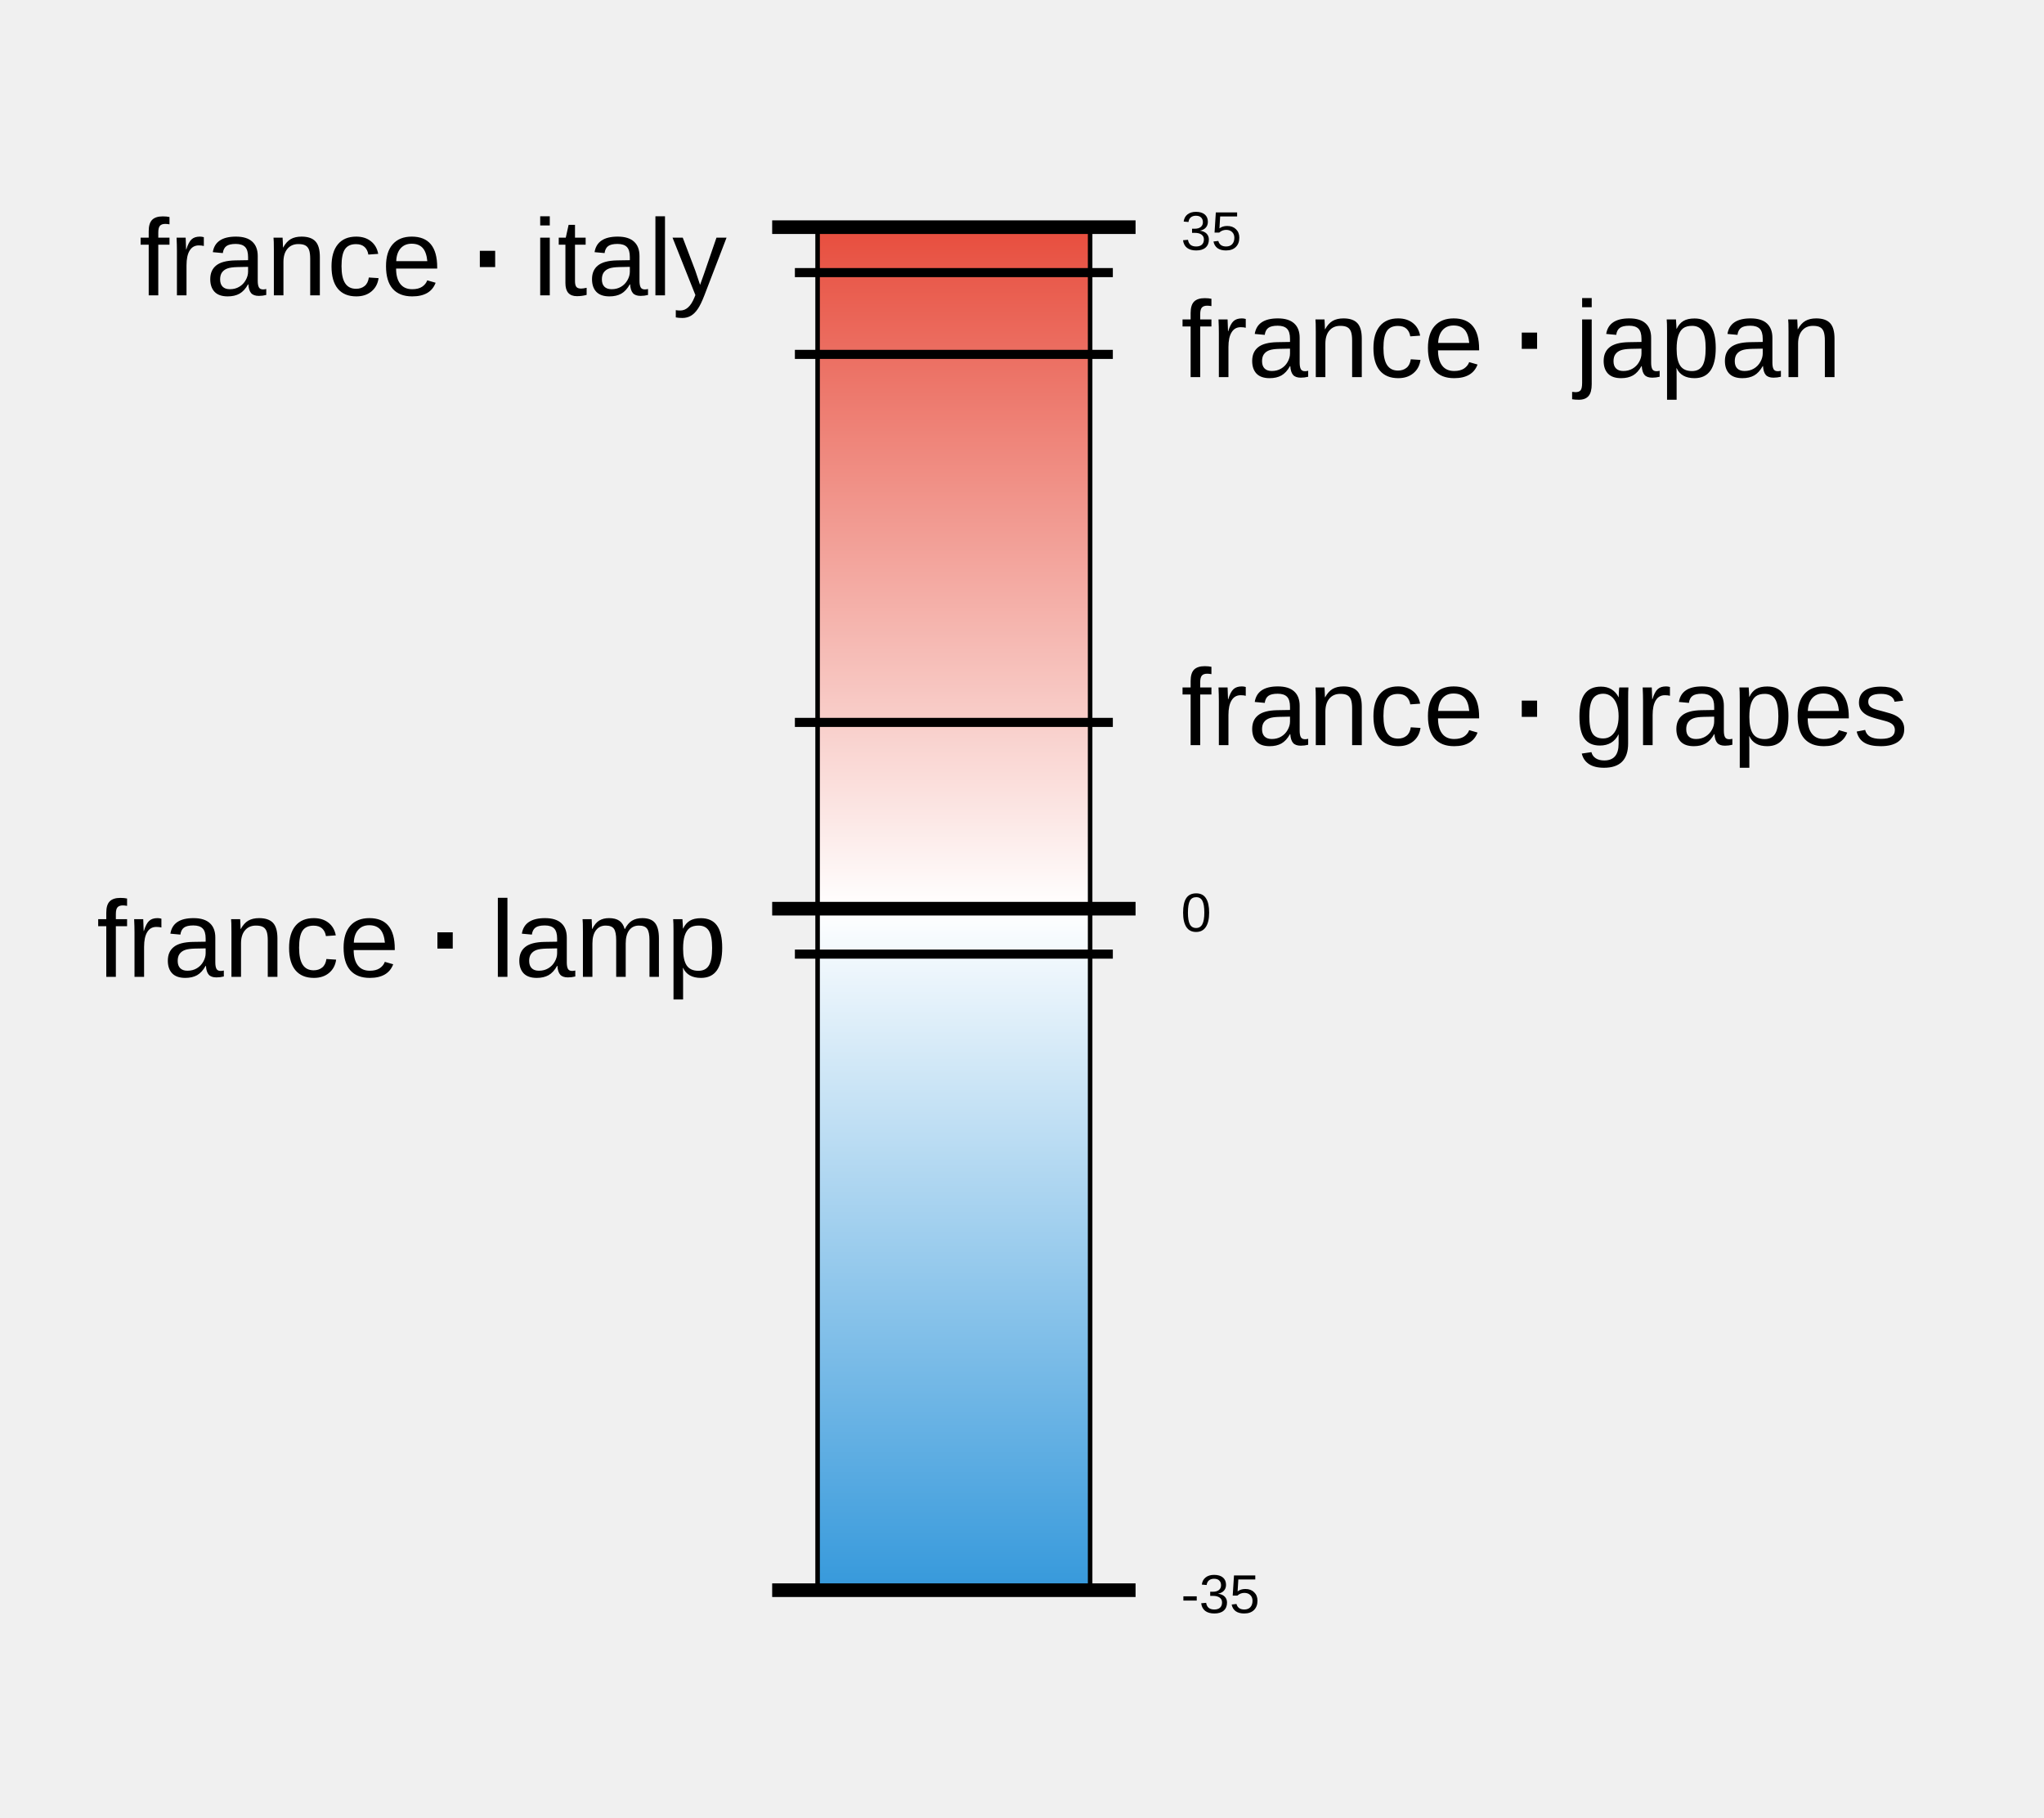
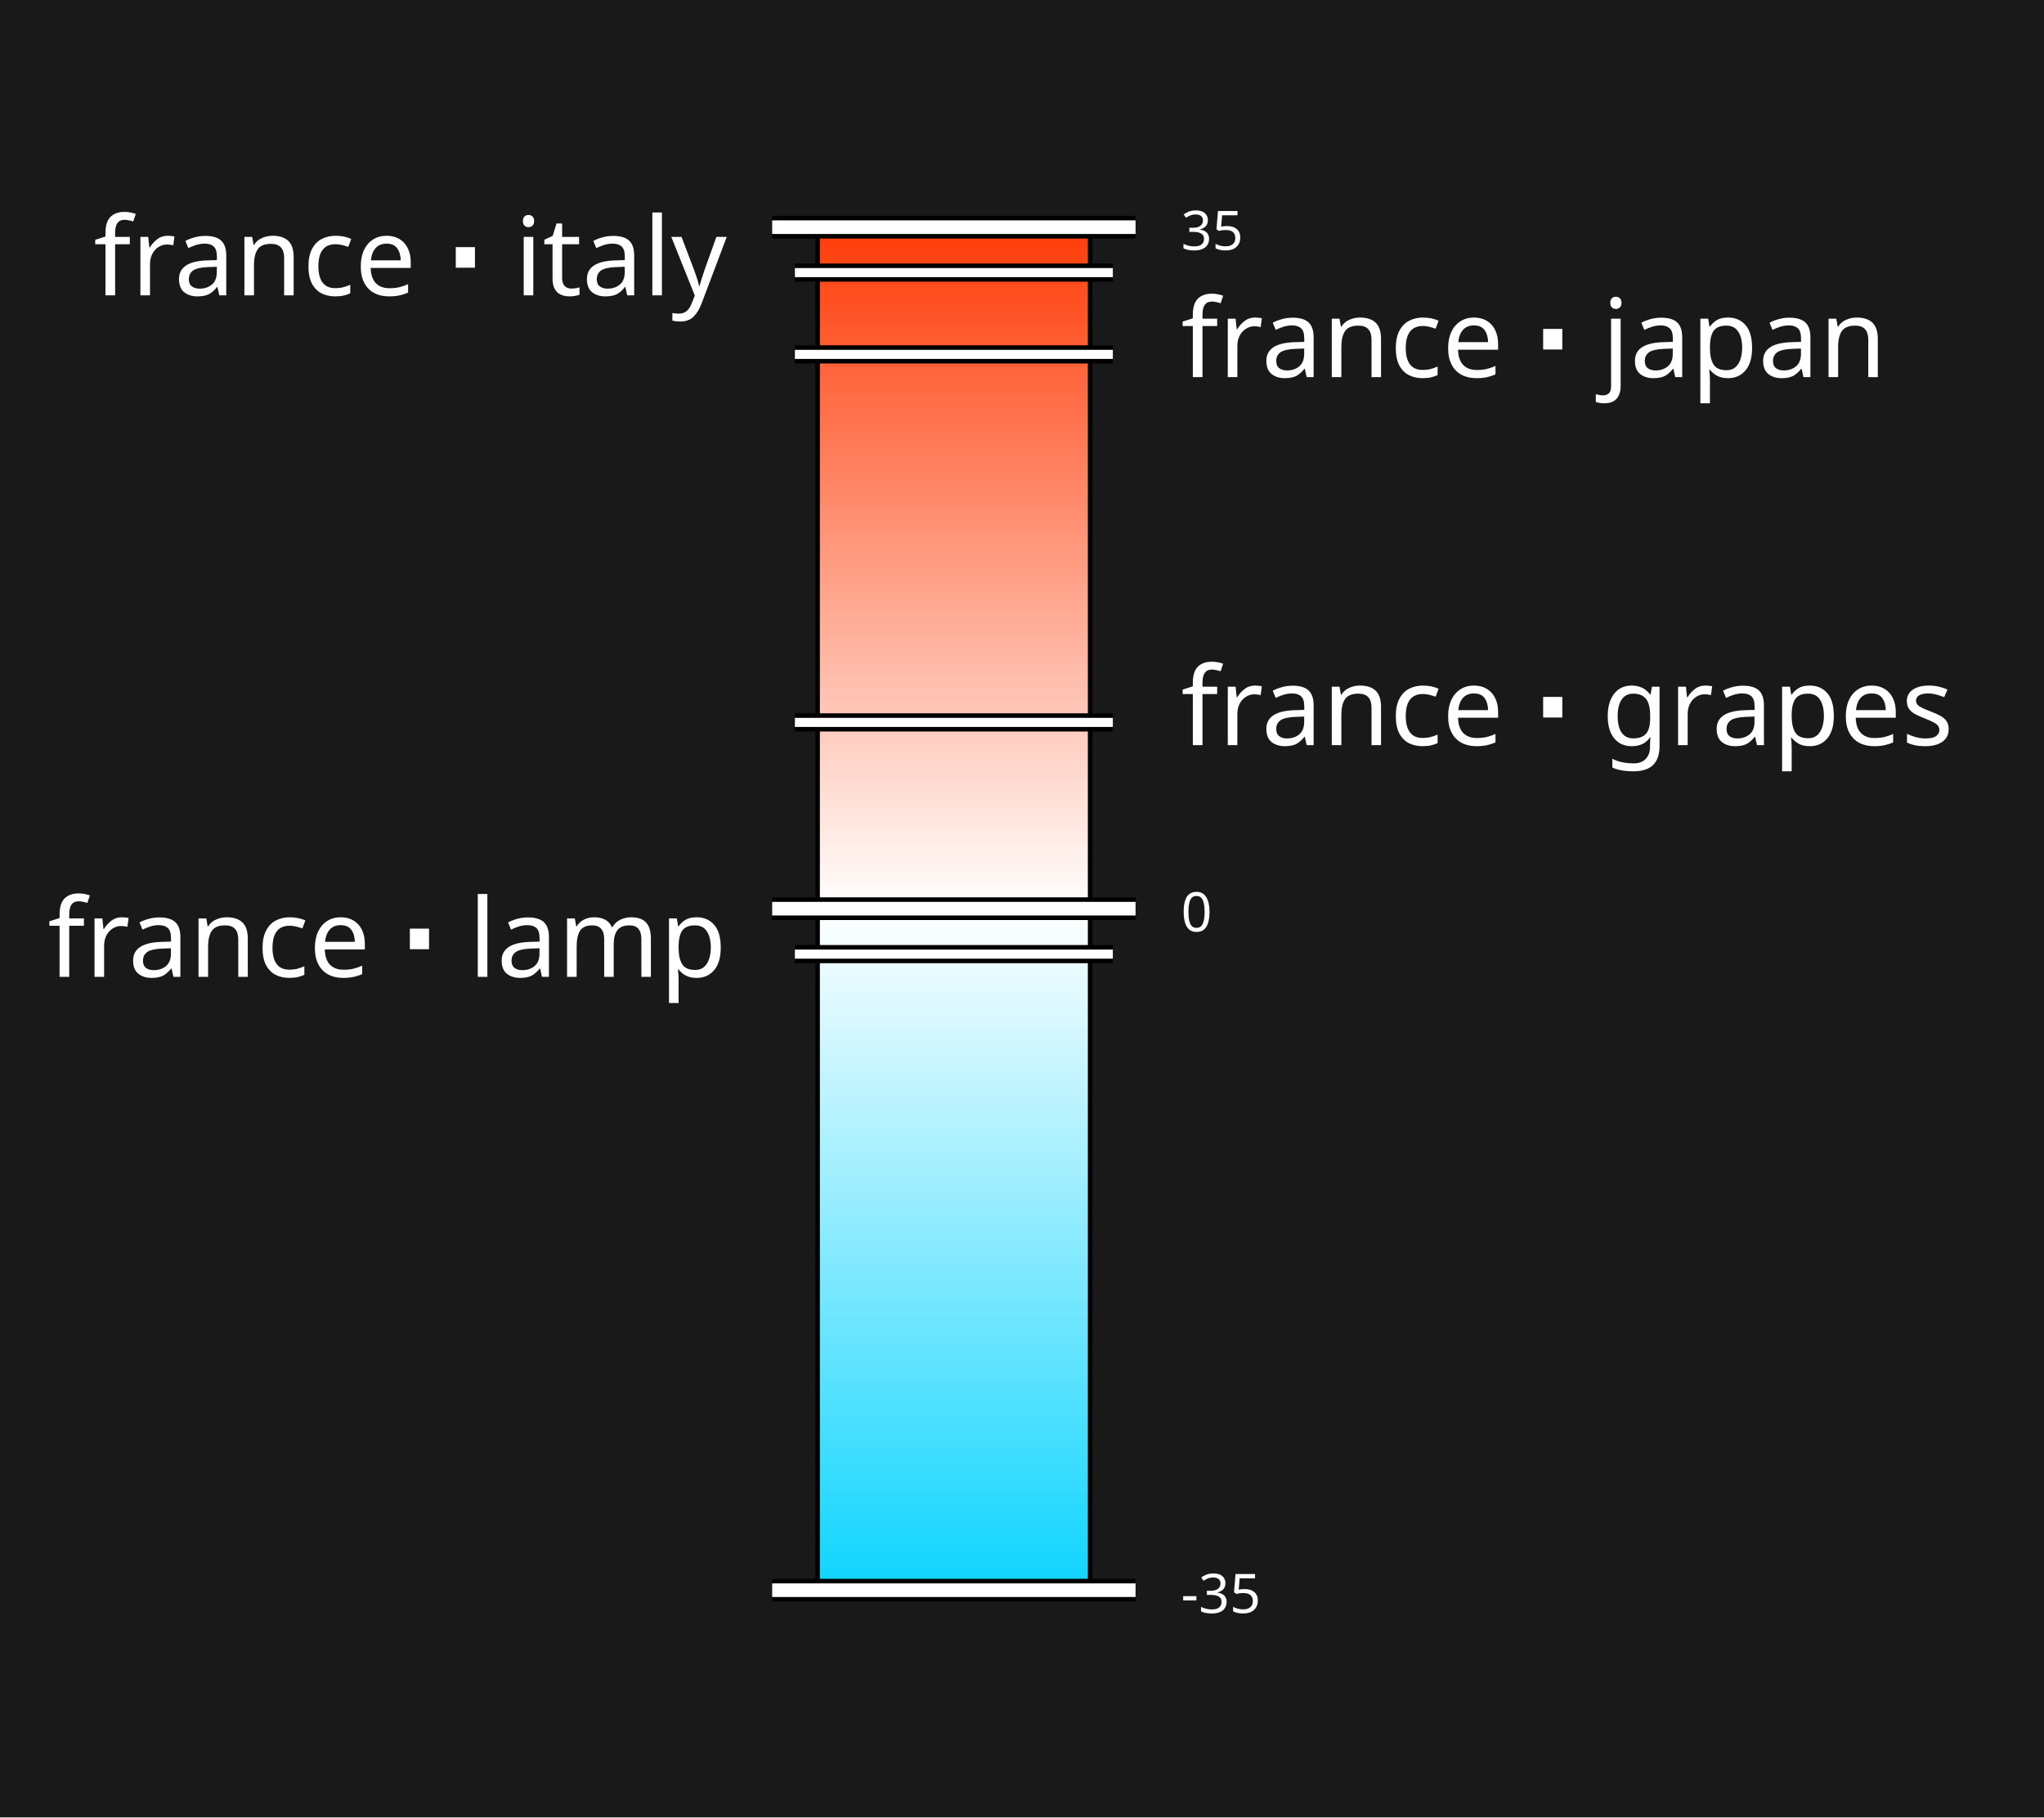
<svg xmlns="http://www.w3.org/2000/svg" width="450" height="400">
  <defs>
    <linearGradient id="verticalGradient" x1="0%" y1="0%" x2="0%" y2="100%">
-       <stop offset="0%" style="stop-color:#e74c3c;stop-opacity:1" />
+       <stop offset="0%" style="stop-color:#FF3A06;stop-opacity:1" />
      <stop offset="50%" style="stop-color:#ffffff;stop-opacity:1" />
-       <stop offset="100%" style="stop-color:#3498db;stop-opacity:1" />
+       <stop offset="100%" style="stop-color:#0CD4FF;stop-opacity:1" />
    </linearGradient>
  </defs>
+   <rect width="450" height="400" fill="#191919" />
  <rect x="180" y="50" width="60" height="300" fill="url(#verticalGradient)" stroke="black" stroke-width="1" />
-   <line x1="170" y1="50" x2="250" y2="50" stroke="black" stroke-width="3" />
-   <text x="260" y="55" text-anchor="start" font-family="Arial, sans-serif" font-size="12" fill="black">35</text>
-   <line x1="170" y1="200" x2="250" y2="200" stroke="black" stroke-width="3" />
-   <text x="260" y="205" text-anchor="start" font-family="Arial, sans-serif" font-size="12" fill="black">0</text>
-   <line x1="170" y1="350" x2="250" y2="350" stroke="black" stroke-width="3" />
-   <text x="260" y="355" text-anchor="start" font-family="Arial, sans-serif" font-size="12" fill="black">-35</text>
-   <line x1="175" y1="60" x2="245" y2="60" stroke="black" stroke-width="2" />
-   <text x="160" y="65" text-anchor="end" font-family="Arial, sans-serif" font-size="24" fill="black">france <tspan font-weight="bold">∙</tspan> italy</text>
-   <line x1="175" y1="78" x2="245" y2="78" stroke="black" stroke-width="2" />
-   <text x="260" y="83" text-anchor="start" font-family="Arial, sans-serif" font-size="24" fill="black">france <tspan font-weight="bold">∙</tspan> japan</text>
-   <line x1="175" y1="159" x2="245" y2="159" stroke="black" stroke-width="2" />
-   <text x="260" y="164" text-anchor="start" font-family="Arial, sans-serif" font-size="24" fill="black">france <tspan font-weight="bold">∙</tspan> grapes</text>
-   <line x1="175" y1="210" x2="245" y2="210" stroke="black" stroke-width="2" />
-   <text x="160" y="215" text-anchor="end" font-family="Arial, sans-serif" font-size="24" fill="black">france <tspan font-weight="bold">∙</tspan> lamp</text>
+   <line x1="170" y1="50" x2="250" y2="50" stroke="black" stroke-width="5" />
+   <line x1="170" y1="50" x2="250" y2="50" stroke="white" stroke-width="3" />
+   <text x="260" y="55" text-anchor="start" font-family="Source Sans Pro, sans-serif" font-size="12" fill="white">35</text>
+   <line x1="170" y1="200" x2="250" y2="200" stroke="black" stroke-width="5" />
+   <line x1="170" y1="200" x2="250" y2="200" stroke="white" stroke-width="3" />
+   <text x="260" y="205" text-anchor="start" font-family="Source Sans Pro, sans-serif" font-size="12" fill="white">0</text>
+   <line x1="170" y1="350" x2="250" y2="350" stroke="black" stroke-width="5" />
+   <line x1="170" y1="350" x2="250" y2="350" stroke="white" stroke-width="3" />
+   <text x="260" y="355" text-anchor="start" font-family="Source Sans Pro, sans-serif" font-size="12" fill="white">-35</text>
+   <line x1="175" y1="60" x2="245" y2="60" stroke="black" stroke-width="4" />
+   <line x1="175" y1="60" x2="245" y2="60" stroke="white" stroke-width="2" />
+   <text x="160" y="65" text-anchor="end" font-family="Source Sans Pro, sans-serif" font-size="24" fill="white">france <tspan font-weight="bold">∙</tspan> italy</text>
+   <line x1="175" y1="78" x2="245" y2="78" stroke="black" stroke-width="4" />
+   <line x1="175" y1="78" x2="245" y2="78" stroke="white" stroke-width="2" />
+   <text x="260" y="83" text-anchor="start" font-family="Source Sans Pro, sans-serif" font-size="24" fill="white">france <tspan font-weight="bold">∙</tspan> japan</text>
+   <line x1="175" y1="159" x2="245" y2="159" stroke="black" stroke-width="4" />
+   <line x1="175" y1="159" x2="245" y2="159" stroke="white" stroke-width="2" />
+   <text x="260" y="164" text-anchor="start" font-family="Source Sans Pro, sans-serif" font-size="24" fill="white">france <tspan font-weight="bold">∙</tspan> grapes</text>
+   <line x1="175" y1="210" x2="245" y2="210" stroke="black" stroke-width="4" />
+   <line x1="175" y1="210" x2="245" y2="210" stroke="white" stroke-width="2" />
+   <text x="160" y="215" text-anchor="end" font-family="Source Sans Pro, sans-serif" font-size="24" fill="white">france <tspan font-weight="bold">∙</tspan> lamp</text>
</svg>
